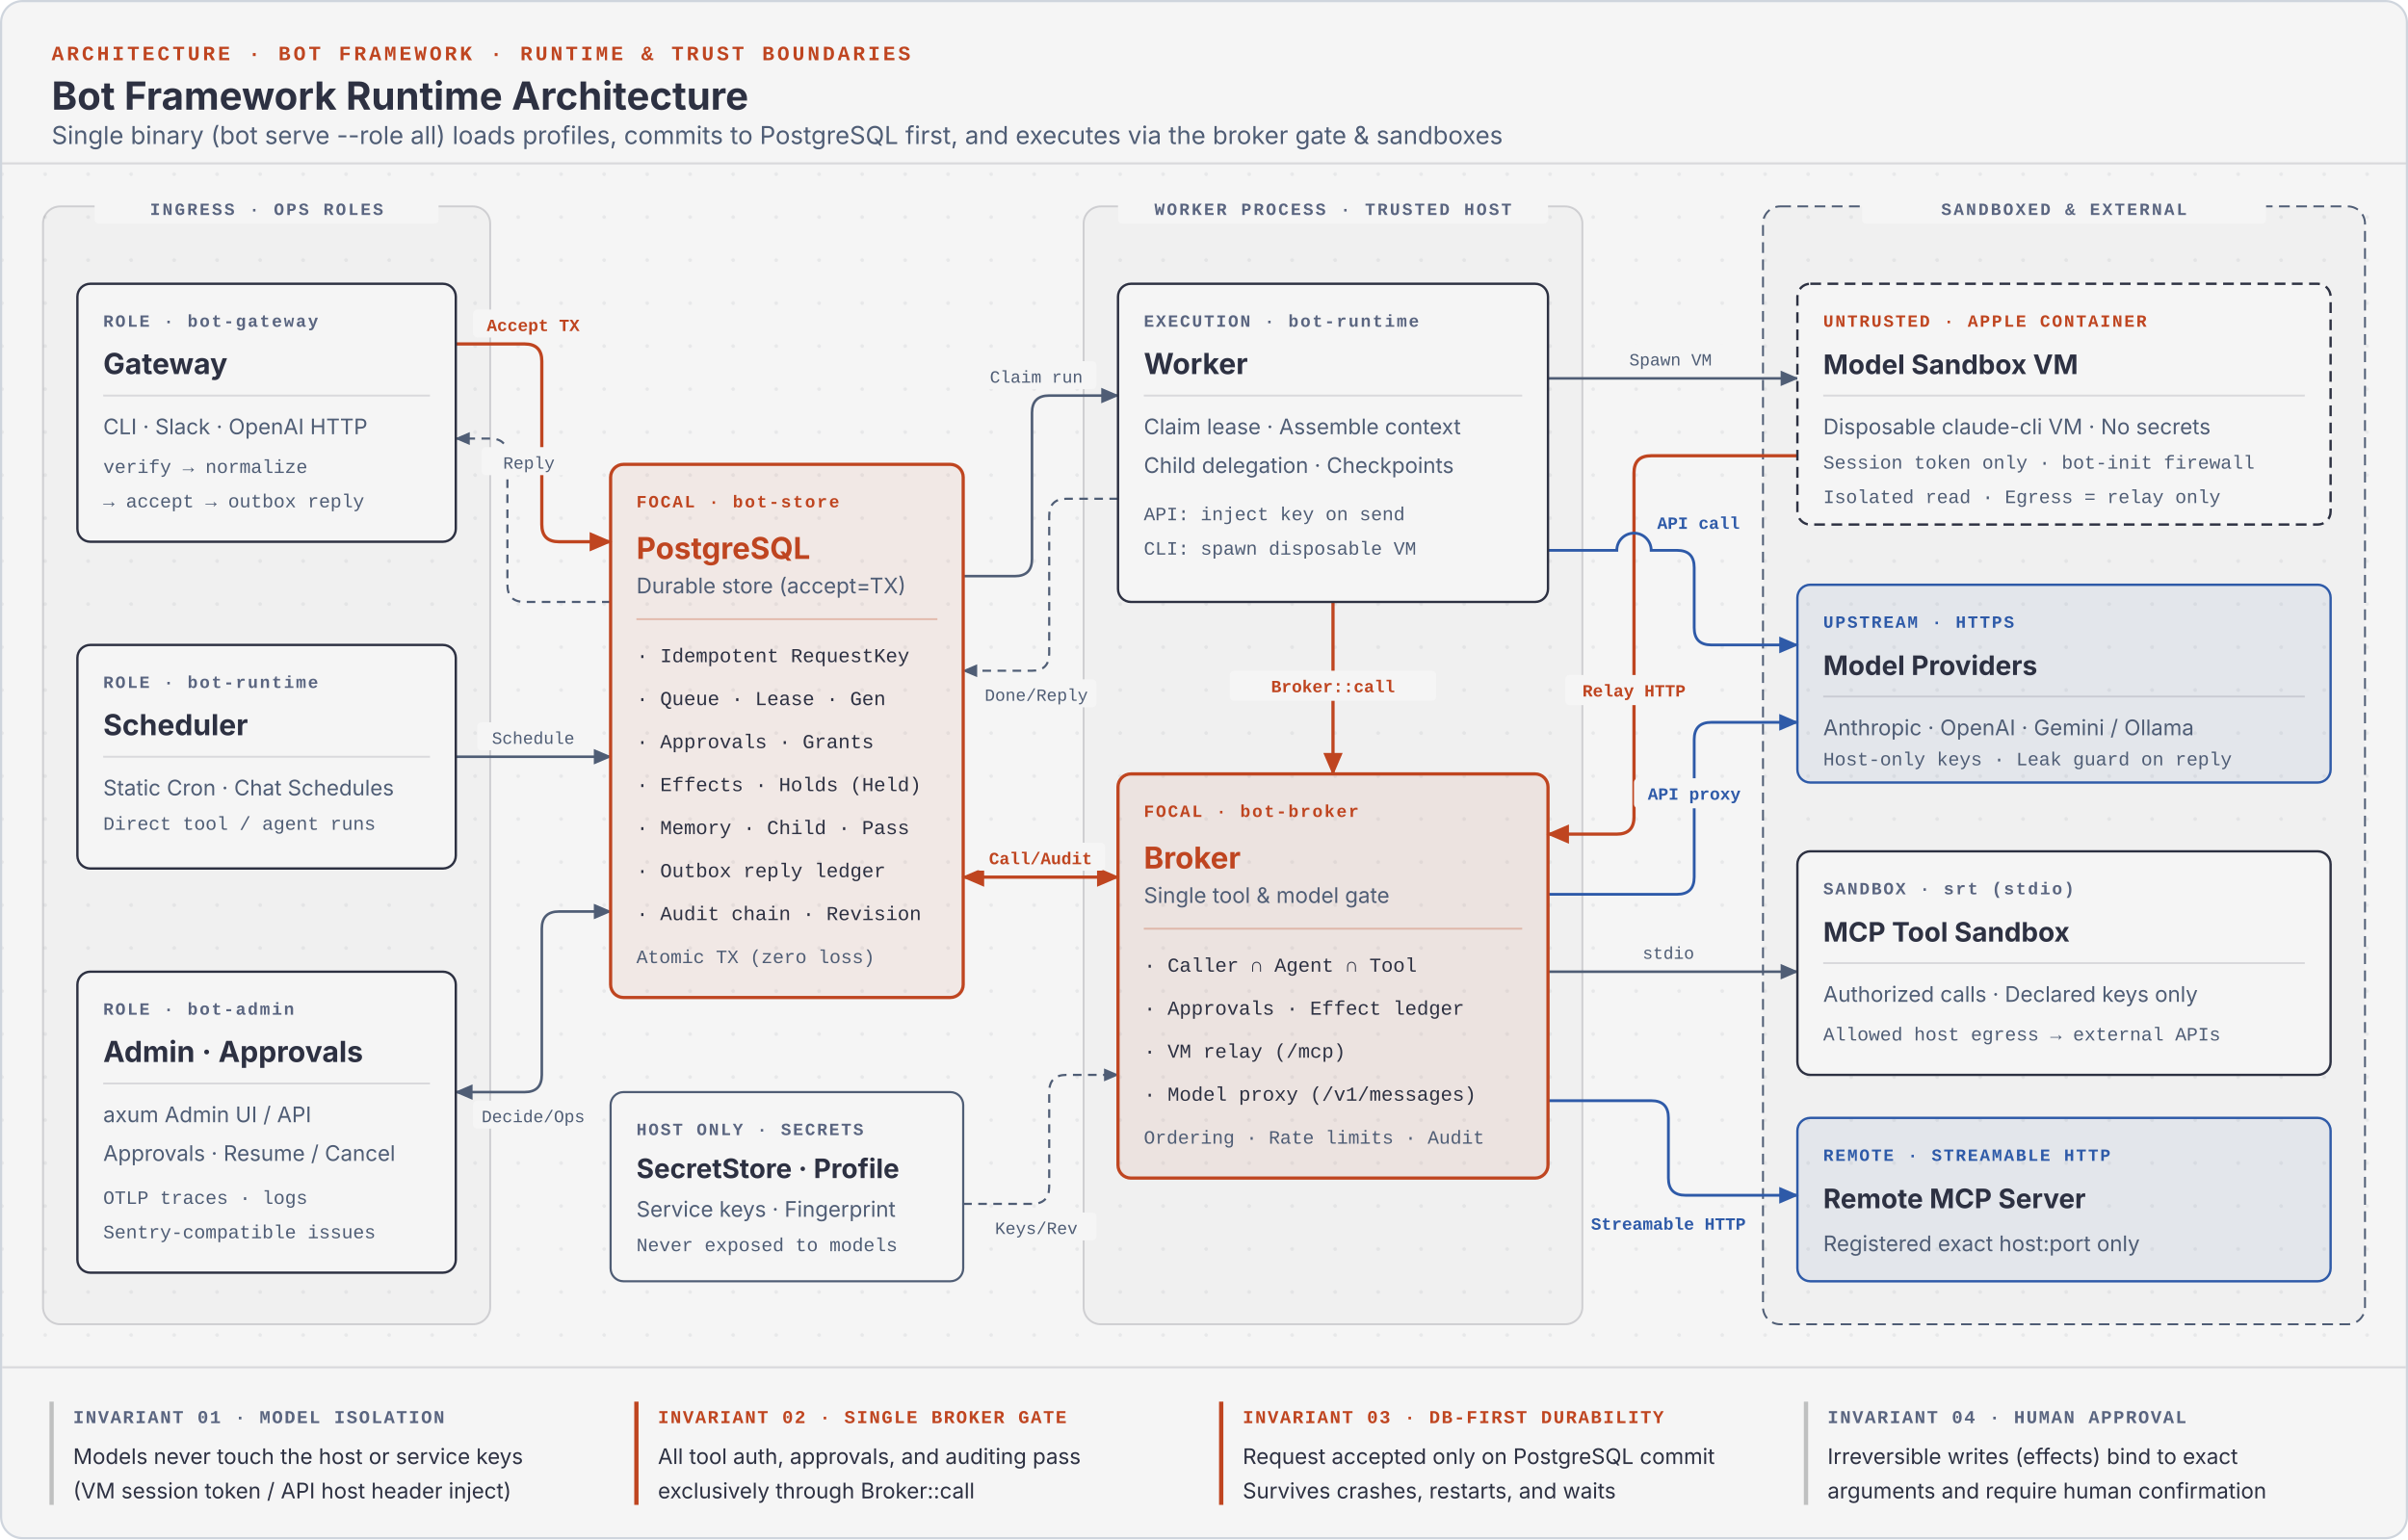
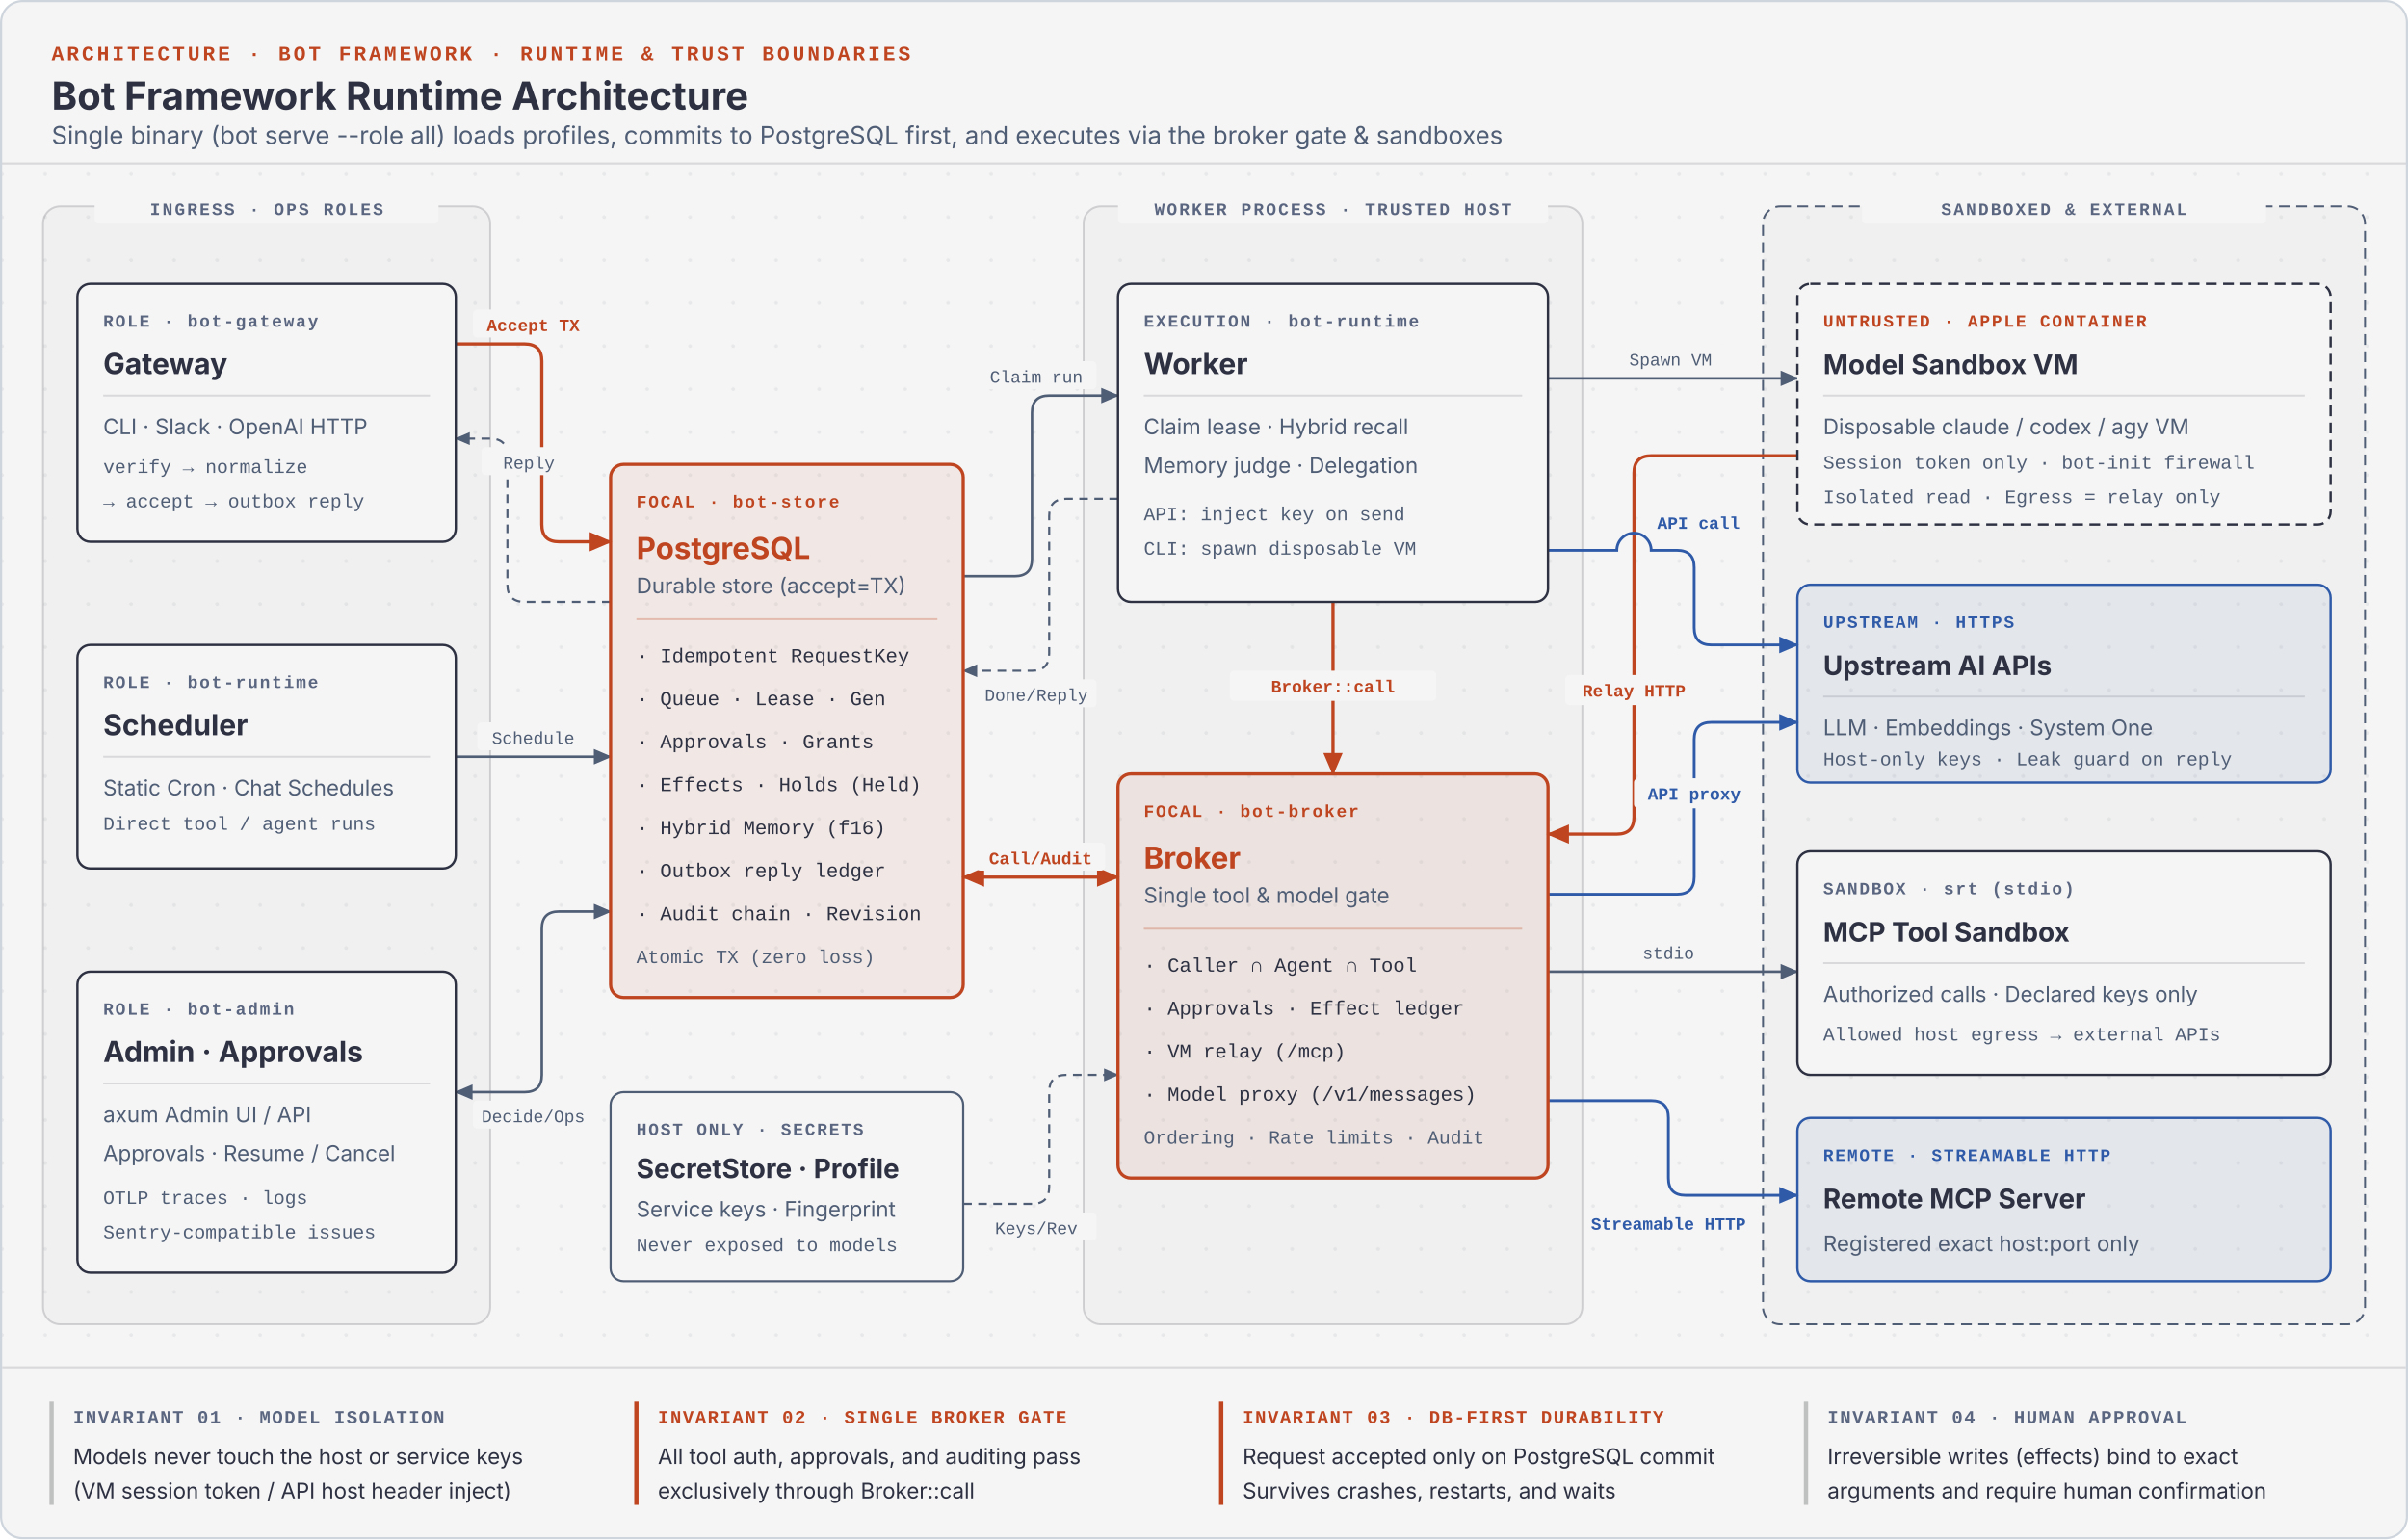
<svg xmlns="http://www.w3.org/2000/svg" viewBox="0 0 1120 716" width="1120" height="716" role="img" aria-labelledby="t-rt-l d-rt-l">
  <style>
    .bg { fill: #f5f5f5; }
    .frame { fill: #f5f5f5; stroke: #cfd5dd; stroke-width: 1; }
    .hdr-bg { fill: #f5f5f5; }
    .ftr-bg { fill: #f5f5f5; }
    .hdr-rule { stroke: rgba(45,49,66,0.14); stroke-width: 1; }
    .dot { fill: rgba(45,49,66,0.11); }
    .zone { fill: rgba(45,49,66,0.025); stroke: rgba(45,49,66,0.18); stroke-width: 0.9; }
    .zone-dash { fill: rgba(45,49,66,0.025); stroke: #4f5d75; stroke-width: 0.9; stroke-dasharray: 5,3; }
    .node { fill: #f5f5f5; stroke: #2d3142; stroke-width: 1.1; }
    .node-soft { fill: #f5f5f5; stroke: #4f5d75; stroke-width: 1; }
    .node-dash { fill: #f5f5f5; stroke: #2d3142; stroke-width: 1.1; stroke-dasharray: 5,3; }
    .node-focal { fill: rgba(191,69,32,0.075); stroke: #bf4520; stroke-width: 1.5; }
    .node-link { fill: rgba(46,90,168,0.07); stroke: #2e5aa8; stroke-width: 1.1; }
    .div { stroke: rgba(45,49,66,0.14); stroke-width: 0.9; }
    .div-acc { stroke: rgba(191,69,32,0.28); stroke-width: 0.9; }
    .lbl-bg { fill: #f5f5f5; }
    .h-eye { font-family: ui-monospace, SFMono-Regular, Menlo, Monaco, Consolas, 'Liberation Mono', monospace; font-size: 9.5px; font-weight: 600; letter-spacing: 0.14em; fill: #bf4520; }
    .h-title { font-family: -apple-system, BlinkMacSystemFont, 'Apple SD Gothic Neo', 'Malgun Gothic', 'Noto Sans KR', 'Segoe UI', sans-serif; font-size: 18px; font-weight: 700; fill: #2d3142; }
    .h-sub { font-family: -apple-system, BlinkMacSystemFont, 'Apple SD Gothic Neo', 'Malgun Gothic', 'Noto Sans KR', 'Segoe UI', sans-serif; font-size: 11.5px; fill: #4f5d75; }
    .eye { font-family: ui-monospace, SFMono-Regular, Menlo, Monaco, Consolas, 'Liberation Mono', monospace; font-size: 8px; font-weight: 600; letter-spacing: 0.10em; fill: #5a6580; }
    .eye-acc { font-family: ui-monospace, SFMono-Regular, Menlo, Monaco, Consolas, 'Liberation Mono', monospace; font-size: 8px; font-weight: 600; letter-spacing: 0.10em; fill: #bf4520; }
    .eye-lnk { font-family: ui-monospace, SFMono-Regular, Menlo, Monaco, Consolas, 'Liberation Mono', monospace; font-size: 8px; font-weight: 600; letter-spacing: 0.10em; fill: #2e5aa8; }
    .ttl { font-family: -apple-system, BlinkMacSystemFont, 'Apple SD Gothic Neo', 'Malgun Gothic', 'Noto Sans KR', 'Segoe UI', sans-serif; font-size: 13.5px; font-weight: 700; fill: #2d3142; }
    .ttl-sm { font-family: -apple-system, BlinkMacSystemFont, 'Apple SD Gothic Neo', 'Malgun Gothic', 'Noto Sans KR', 'Segoe UI', sans-serif; font-size: 12.5px; font-weight: 700; fill: #2d3142; }
    .ttl-acc { font-family: -apple-system, BlinkMacSystemFont, 'Apple SD Gothic Neo', 'Malgun Gothic', 'Noto Sans KR', 'Segoe UI', sans-serif; font-size: 14px; font-weight: 700; fill: #bf4520; }
    .sub { font-family: -apple-system, BlinkMacSystemFont, 'Apple SD Gothic Neo', 'Malgun Gothic', 'Noto Sans KR', 'Segoe UI', sans-serif; font-size: 10px; fill: #4f5d75; }
    .mono { font-family: ui-monospace, SFMono-Regular, Menlo, Monaco, Consolas, 'Liberation Mono', monospace; font-size: 8.8px; fill: #4f5d75; }
    .mono-ink { font-family: ui-monospace, SFMono-Regular, Menlo, Monaco, Consolas, 'Liberation Mono', monospace; font-size: 9.2px; font-weight: 500; fill: #2d3142; }
    .zlbl { font-family: ui-monospace, SFMono-Regular, Menlo, Monaco, Consolas, 'Liberation Mono', monospace; font-size: 8px; font-weight: 600; letter-spacing: 0.12em; fill: #5a6580; }
    .zlbl-acc { font-family: ui-monospace, SFMono-Regular, Menlo, Monaco, Consolas, 'Liberation Mono', monospace; font-size: 8px; font-weight: 600; letter-spacing: 0.12em; fill: #bf4520; }
    .edge { fill: none; stroke: #4f5d75; stroke-width: 1.2; }
    .edge-dash { fill: none; stroke: #4f5d75; stroke-width: 1; stroke-dasharray: 4,3; }
    .edge-acc { fill: none; stroke: #bf4520; stroke-width: 1.5; }
    .edge-lnk { fill: none; stroke: #2e5aa8; stroke-width: 1.3; }
    .elbl { font-family: ui-monospace, SFMono-Regular, Menlo, Monaco, Consolas, 'Liberation Mono', monospace; font-size: 8px; font-weight: 500; fill: #4f5d75; }
    .elbl-acc { font-family: ui-monospace, SFMono-Regular, Menlo, Monaco, Consolas, 'Liberation Mono', monospace; font-size: 8px; font-weight: 600; fill: #bf4520; }
    .elbl-lnk { font-family: ui-monospace, SFMono-Regular, Menlo, Monaco, Consolas, 'Liberation Mono', monospace; font-size: 8px; font-weight: 600; fill: #2e5aa8; }
    .ar-m { fill: #4f5d75; }
    .ar-a { fill: #bf4520; }
    .ar-l { fill: #2e5aa8; }
    .bar { stroke: #bfc0c0; stroke-width: 2; }
    .bar-acc { stroke: #bf4520; stroke-width: 2; }
    .fk { font-family: ui-monospace, SFMono-Regular, Menlo, Monaco, Consolas, 'Liberation Mono', monospace; font-size: 8.5px; font-weight: 600; letter-spacing: 0.08em; fill: #5a6580; }
    .fk-acc { font-family: ui-monospace, SFMono-Regular, Menlo, Monaco, Consolas, 'Liberation Mono', monospace; font-size: 8.5px; font-weight: 600; letter-spacing: 0.08em; fill: #bf4520; }
    .fv { font-family: -apple-system, BlinkMacSystemFont, 'Apple SD Gothic Neo', 'Malgun Gothic', 'Noto Sans KR', 'Segoe UI', sans-serif; font-size: 10px; fill: #2d3142; }
  </style>
  <defs>
    <clipPath id="clip-rt-l">
      <rect x="0.5" y="0.5" width="1119" height="715" rx="10" />
    </clipPath>
    <pattern id="dots-rt-l" width="20" height="20" patternUnits="userSpaceOnUse">
      <circle cx="1" cy="1" r="0.85" class="dot" />
    </pattern>
    <marker id="ar-m-rt-l" markerWidth="7" markerHeight="6" refX="6.5" refY="3" orient="auto">
      <polygon points="0 0, 7 3, 0 6" class="ar-m" />
    </marker>
    <marker id="ar-mr-rt-l" markerWidth="7" markerHeight="6" refX="0.5" refY="3" orient="auto">
      <polygon points="7 0, 0 3, 7 6" class="ar-m" />
    </marker>
    <marker id="ar-a-rt-l" markerWidth="7" markerHeight="6" refX="6.5" refY="3" orient="auto">
      <polygon points="0 0, 7 3, 0 6" class="ar-a" />
    </marker>
    <marker id="ar-ar-rt-l" markerWidth="7" markerHeight="6" refX="0.5" refY="3" orient="auto">
      <polygon points="7 0, 0 3, 7 6" class="ar-a" />
    </marker>
    <marker id="ar-l-rt-l" markerWidth="7" markerHeight="6" refX="6.5" refY="3" orient="auto">
      <polygon points="0 0, 7 3, 0 6" class="ar-l" />
    </marker>
    <marker id="ar-lr-rt-l" markerWidth="7" markerHeight="6" refX="0.5" refY="3" orient="auto">
      <polygon points="7 0, 0 3, 7 6" class="ar-l" />
    </marker>
  </defs>
  <g clip-path="url(#clip-rt-l)">
    <rect width="1120" height="716" class="bg" />
    <rect x="0" y="76" width="1120" height="560" fill="url(#dots-rt-l)" opacity="0.6" />
    <text x="24" y="28" class="h-eye">ARCHITECTURE · BOT FRAMEWORK · RUNTIME &amp; TRUST BOUNDARIES</text>
    <text x="24" y="51" class="h-title">Bot Framework Runtime Architecture</text>
    <text x="24" y="67" class="h-sub">Single binary (bot serve --role all) loads profiles, commits to PostgreSQL first, and executes via the broker gate &amp; sandboxes</text>
    <line x1="0" y1="76" x2="1120" y2="76" class="hdr-rule" />
    <g transform="translate(0,68)">
      <rect x="20" y="28" width="208" height="520" rx="8" class="zone" />
      <rect x="44" y="22" width="160" height="14" rx="2" class="lbl-bg" />
      <text x="124" y="32" text-anchor="middle" class="zlbl">INGRESS · OPS ROLES</text>
      <rect x="504" y="28" width="232" height="520" rx="8" class="zone" />
      <rect x="520" y="22" width="200" height="14" rx="2" class="lbl-bg" />
      <text x="620" y="32" text-anchor="middle" class="zlbl">WORKER PROCESS · TRUSTED HOST</text>
      <rect x="820" y="28" width="280" height="520" rx="8" class="zone-dash" />
      <rect x="866" y="22" width="188" height="14" rx="2" class="lbl-bg" />
      <text x="960" y="32" text-anchor="middle" class="zlbl">SANDBOXED &amp; EXTERNAL</text>
      <path d="M 212,92 H 244 Q 252,92 252,100 V 176 Q 252,184 260,184 H 284" class="edge-acc" marker-end="url(#ar-a-rt-l)" />
      <path d="M 284,212 H 244 Q 236,212 236,204 V 144 Q 236,136 228,136 H 212" class="edge-dash" marker-end="url(#ar-m-rt-l)" />
      <line x1="212" y1="284" x2="284" y2="284" class="edge" marker-end="url(#ar-m-rt-l)" />
      <path d="M 212,440 H 244 Q 252,440 252,432 V 364 Q 252,356 260,356 H 284" class="edge" marker-start="url(#ar-mr-rt-l)" marker-end="url(#ar-m-rt-l)" />
      <path d="M 448,200 H 472 Q 480,200 480,192 V 124 Q 480,116 488,116 H 520" class="edge" marker-end="url(#ar-m-rt-l)" />
      <path d="M 520,164 H 496 Q 488,164 488,172 V 236 Q 488,244 480,244 H 448" class="edge-dash" marker-end="url(#ar-m-rt-l)" />
      <line x1="448" y1="340" x2="520" y2="340" class="edge-acc" marker-start="url(#ar-ar-rt-l)" marker-end="url(#ar-a-rt-l)" />
      <path d="M 448,492 H 480 Q 488,492 488,484 V 440 Q 488,432 496,432 H 520" class="edge-dash" marker-end="url(#ar-m-rt-l)" />
      <line x1="620" y1="212" x2="620" y2="292" class="edge-acc" marker-end="url(#ar-a-rt-l)" />
      <line x1="720" y1="108" x2="836" y2="108" class="edge" marker-end="url(#ar-m-rt-l)" />
      <path d="M 836,144 H 768 Q 760,144 760,152 V 312 Q 760,320 752,320 H 720" class="edge-acc" marker-end="url(#ar-a-rt-l)" />
      <path d="M 720,188 H 752 a 8,8 0 0,1 16,0 H 780 Q 788,188 788,196 V 224 Q 788,232 796,232 H 836" class="edge-lnk" marker-end="url(#ar-l-rt-l)" />
      <path d="M 720,348 H 780 Q 788,348 788,340 V 276 Q 788,268 796,268 H 836" class="edge-lnk" marker-end="url(#ar-l-rt-l)" />
      <line x1="720" y1="384" x2="836" y2="384" class="edge" marker-end="url(#ar-m-rt-l)" />
      <path d="M 720,444 H 768 Q 776,444 776,452 V 480 Q 776,488 784,488 H 836" class="edge-lnk" marker-end="url(#ar-l-rt-l)" />
      <rect x="220" y="76" width="56" height="13" rx="2" class="lbl-bg" />
      <text x="248" y="86" text-anchor="middle" class="elbl-acc">Accept TX</text>
      <rect x="224" y="140" width="44" height="13" rx="2" class="lbl-bg" />
      <text x="246" y="150" text-anchor="middle" class="elbl">Reply</text>
      <rect x="222" y="268" width="52" height="13" rx="2" class="lbl-bg" />
      <text x="248" y="278" text-anchor="middle" class="elbl">Schedule</text>
      <rect x="220" y="444" width="56" height="13" rx="2" class="lbl-bg" />
      <text x="248" y="454" text-anchor="middle" class="elbl">Decide/Ops</text>
      <rect x="454" y="100" width="56" height="13" rx="2" class="lbl-bg" />
      <text x="482" y="110" text-anchor="middle" class="elbl">Claim run</text>
      <rect x="454" y="248" width="56" height="13" rx="2" class="lbl-bg" />
      <text x="482" y="258" text-anchor="middle" class="elbl">Done/Reply</text>
      <rect x="454" y="324" width="60" height="13" rx="2" class="lbl-bg" />
      <text x="484" y="334" text-anchor="middle" class="elbl-acc">Call/Audit</text>
      <rect x="454" y="496" width="56" height="13" rx="2" class="lbl-bg" />
      <text x="482" y="506" text-anchor="middle" class="elbl">Keys/Rev</text>
      <rect x="572" y="244" width="96" height="14" rx="2" class="lbl-bg" />
      <text x="620" y="254" text-anchor="middle" class="elbl-acc">Broker::call</text>
      <rect x="742" y="92" width="70" height="13" rx="2" class="lbl-bg" />
      <text x="777" y="102" text-anchor="middle" class="elbl">Spawn VM</text>
      <rect x="728" y="246" width="64" height="14" rx="2" class="lbl-bg" />
      <text x="760" y="256" text-anchor="middle" class="elbl-acc">Relay HTTP</text>
      <rect x="766" y="168" width="48" height="14" rx="2" class="lbl-bg" />
      <text x="790" y="178" text-anchor="middle" class="elbl-lnk">API call</text>
      <rect x="760" y="294" width="56" height="14" rx="2" class="lbl-bg" />
      <text x="788" y="304" text-anchor="middle" class="elbl-lnk">API proxy</text>
      <rect x="748" y="368" width="56" height="13" rx="2" class="lbl-bg" />
      <text x="776" y="378" text-anchor="middle" class="elbl">stdio</text>
      <rect x="738" y="494" width="76" height="13" rx="2" class="lbl-bg" />
      <text x="776" y="504" text-anchor="middle" class="elbl-lnk" font-size="7.5">Streamable HTTP</text>
      <g id="node-gateway">
        <rect x="36" y="64" width="176" height="120" rx="6" class="node" />
        <text x="48" y="84" class="eye">ROLE · bot-gateway</text>
        <text x="48" y="106" class="ttl">Gateway</text>
        <line x1="48" y1="116" x2="200" y2="116" class="div" />
        <text x="48" y="134" class="sub">CLI · Slack · OpenAI HTTP</text>
        <text x="48" y="152" class="mono">verify → normalize</text>
        <text x="48" y="168" class="mono">→ accept → outbox reply</text>
      </g>
      <g id="node-scheduler">
        <rect x="36" y="232" width="176" height="104" rx="6" class="node" />
        <text x="48" y="252" class="eye">ROLE · bot-runtime</text>
        <text x="48" y="274" class="ttl">Scheduler</text>
        <line x1="48" y1="284" x2="200" y2="284" class="div" />
        <text x="48" y="302" class="sub">Static Cron · Chat Schedules</text>
        <text x="48" y="318" class="mono">Direct tool / agent runs</text>
      </g>
      <g id="node-admin">
        <rect x="36" y="384" width="176" height="140" rx="6" class="node" />
        <text x="48" y="404" class="eye">ROLE · bot-admin</text>
        <text x="48" y="426" class="ttl">Admin · Approvals</text>
        <line x1="48" y1="436" x2="200" y2="436" class="div" />
        <text x="48" y="454" class="sub">axum Admin UI / API</text>
        <text x="48" y="472" class="sub">Approvals · Resume / Cancel</text>
        <text x="48" y="492" class="mono">OTLP traces · logs</text>
        <text x="48" y="508" class="mono">Sentry-compatible issues</text>
      </g>
      <g id="node-pg">
        <rect x="284" y="148" width="164" height="248" rx="6" class="node-focal" />
        <text x="296" y="168" class="eye-acc">FOCAL · bot-store</text>
        <text x="296" y="192" class="ttl-acc">PostgreSQL</text>
        <text x="296" y="208" class="sub">Durable store (accept=TX)</text>
        <line x1="296" y1="220" x2="436" y2="220" class="div-acc" />
        <text x="296" y="240" class="mono-ink">· Idempotent RequestKey</text>
        <text x="296" y="260" class="mono-ink">· Queue · Lease · Gen</text>
        <text x="296" y="280" class="mono-ink">· Approvals · Grants</text>
        <text x="296" y="300" class="mono-ink">· Effects · Holds (Held)</text>
-         <text x="296" y="320" class="mono-ink">· Memory · Child · Pass</text>
+         <text x="296" y="320" class="mono-ink">· Hybrid Memory (f16)</text>
        <text x="296" y="340" class="mono-ink">· Outbox reply ledger</text>
        <text x="296" y="360" class="mono-ink">· Audit chain · Revision</text>
        <text x="296" y="380" class="mono">Atomic TX (zero loss)</text>
      </g>
      <g id="node-secrets">
        <rect x="284" y="440" width="164" height="88" rx="6" class="node-soft" />
        <text x="296" y="460" class="eye">HOST ONLY · SECRETS</text>
        <text x="296" y="480" class="ttl-sm">SecretStore · Profile</text>
        <text x="296" y="498" class="sub">Service keys · Fingerprint</text>
        <text x="296" y="514" class="mono">Never exposed to models</text>
      </g>
      <g id="node-worker">
        <rect x="520" y="64" width="200" height="148" rx="6" class="node" />
        <text x="532" y="84" class="eye">EXECUTION · bot-runtime</text>
        <text x="532" y="106" class="ttl">Worker</text>
        <line x1="532" y1="116" x2="708" y2="116" class="div" />
-         <text x="532" y="134" class="sub">Claim lease · Assemble context</text>
-         <text x="532" y="152" class="sub">Child delegation · Checkpoints</text>
+         <text x="532" y="134" class="sub">Claim lease · Hybrid recall</text>
+         <text x="532" y="152" class="sub">Memory judge · Delegation</text>
        <text x="532" y="174" class="mono">API: inject key on send</text>
        <text x="532" y="190" class="mono">CLI: spawn disposable VM</text>
      </g>
      <g id="node-broker">
        <rect x="520" y="292" width="200" height="188" rx="6" class="node-focal" />
        <text x="532" y="312" class="eye-acc">FOCAL · bot-broker</text>
        <text x="532" y="336" class="ttl-acc">Broker</text>
        <text x="532" y="352" class="sub">Single tool &amp; model gate</text>
        <line x1="532" y1="364" x2="708" y2="364" class="div-acc" />
        <text x="532" y="384" class="mono-ink">· Caller ∩ Agent ∩ Tool</text>
        <text x="532" y="404" class="mono-ink">· Approvals · Effect ledger</text>
        <text x="532" y="424" class="mono-ink">· VM relay (/mcp)</text>
        <text x="532" y="444" class="mono-ink">· Model proxy (/v1/messages)</text>
        <text x="532" y="464" class="mono">Ordering · Rate limits · Audit</text>
      </g>
      <g id="node-vm">
        <rect x="836" y="64" width="248" height="112" rx="6" class="node-dash" />
        <text x="848" y="84" class="eye-acc">UNTRUSTED · APPLE CONTAINER</text>
        <text x="848" y="106" class="ttl-sm">Model Sandbox VM</text>
        <line x1="848" y1="116" x2="1072" y2="116" class="div" />
-         <text x="848" y="134" class="sub">Disposable claude-cli VM · No secrets</text>
+         <text x="848" y="134" class="sub">Disposable claude / codex / agy VM</text>
        <text x="848" y="150" class="mono">Session token only · bot-init firewall</text>
        <text x="848" y="166" class="mono">Isolated read · Egress = relay only</text>
      </g>
      <g id="node-providers">
        <rect x="836" y="204" width="248" height="92" rx="6" class="node-link" />
        <text x="848" y="224" class="eye-lnk">UPSTREAM · HTTPS</text>
-         <text x="848" y="246" class="ttl-sm">Model Providers</text>
+         <text x="848" y="246" class="ttl-sm">Upstream AI APIs</text>
        <line x1="848" y1="256" x2="1072" y2="256" class="div" />
-         <text x="848" y="274" class="sub">Anthropic · OpenAI · Gemini / Ollama</text>
+         <text x="848" y="274" class="sub">LLM · Embeddings · System One</text>
        <text x="848" y="288" class="mono">Host-only keys · Leak guard on reply</text>
      </g>
      <g id="node-mcp-srt">
        <rect x="836" y="328" width="248" height="104" rx="6" class="node" />
        <text x="848" y="348" class="eye">SANDBOX · srt (stdio)</text>
        <text x="848" y="370" class="ttl-sm">MCP Tool Sandbox</text>
        <line x1="848" y1="380" x2="1072" y2="380" class="div" />
        <text x="848" y="398" class="sub">Authorized calls · Declared keys only</text>
        <text x="848" y="416" class="mono">Allowed host egress → external APIs</text>
      </g>
      <g id="node-remote-mcp">
        <rect x="836" y="452" width="248" height="76" rx="6" class="node-link" />
        <text x="848" y="472" class="eye-lnk">REMOTE · STREAMABLE HTTP</text>
        <text x="848" y="494" class="ttl-sm">Remote MCP Server</text>
        <text x="848" y="514" class="sub">Registered exact host:port only</text>
      </g>
    </g>
    <line x1="1" y1="636" x2="1119" y2="636" class="hdr-rule" />
    <line x1="24" y1="652" x2="24" y2="700" class="bar" />
    <text x="34" y="662" class="fk">INVARIANT 01 · MODEL ISOLATION</text>
    <text x="34" y="681" class="fv">Models never touch the host or service keys</text>
    <text x="34" y="697" class="fv">(VM session token / API host header inject)</text>
    <line x1="296" y1="652" x2="296" y2="700" class="bar-acc" />
    <text x="306" y="662" class="fk-acc">INVARIANT 02 · SINGLE BROKER GATE</text>
    <text x="306" y="681" class="fv">All tool auth, approvals, and auditing pass</text>
    <text x="306" y="697" class="fv">exclusively through Broker::call</text>
    <line x1="568" y1="652" x2="568" y2="700" class="bar-acc" />
    <text x="578" y="662" class="fk-acc">INVARIANT 03 · DB-FIRST DURABILITY</text>
    <text x="578" y="681" class="fv">Request accepted only on PostgreSQL commit</text>
    <text x="578" y="697" class="fv">Survives crashes, restarts, and waits</text>
    <line x1="840" y1="652" x2="840" y2="700" class="bar" />
    <text x="850" y="662" class="fk">INVARIANT 04 · HUMAN APPROVAL</text>
    <text x="850" y="681" class="fv">Irreversible writes (effects) bind to exact</text>
    <text x="850" y="697" class="fv">arguments and require human confirmation</text>
  </g>
  <rect x="0.5" y="0.5" width="1119" height="715" rx="10" fill="none" stroke="#cfd5dd" stroke-width="1" />
</svg>
